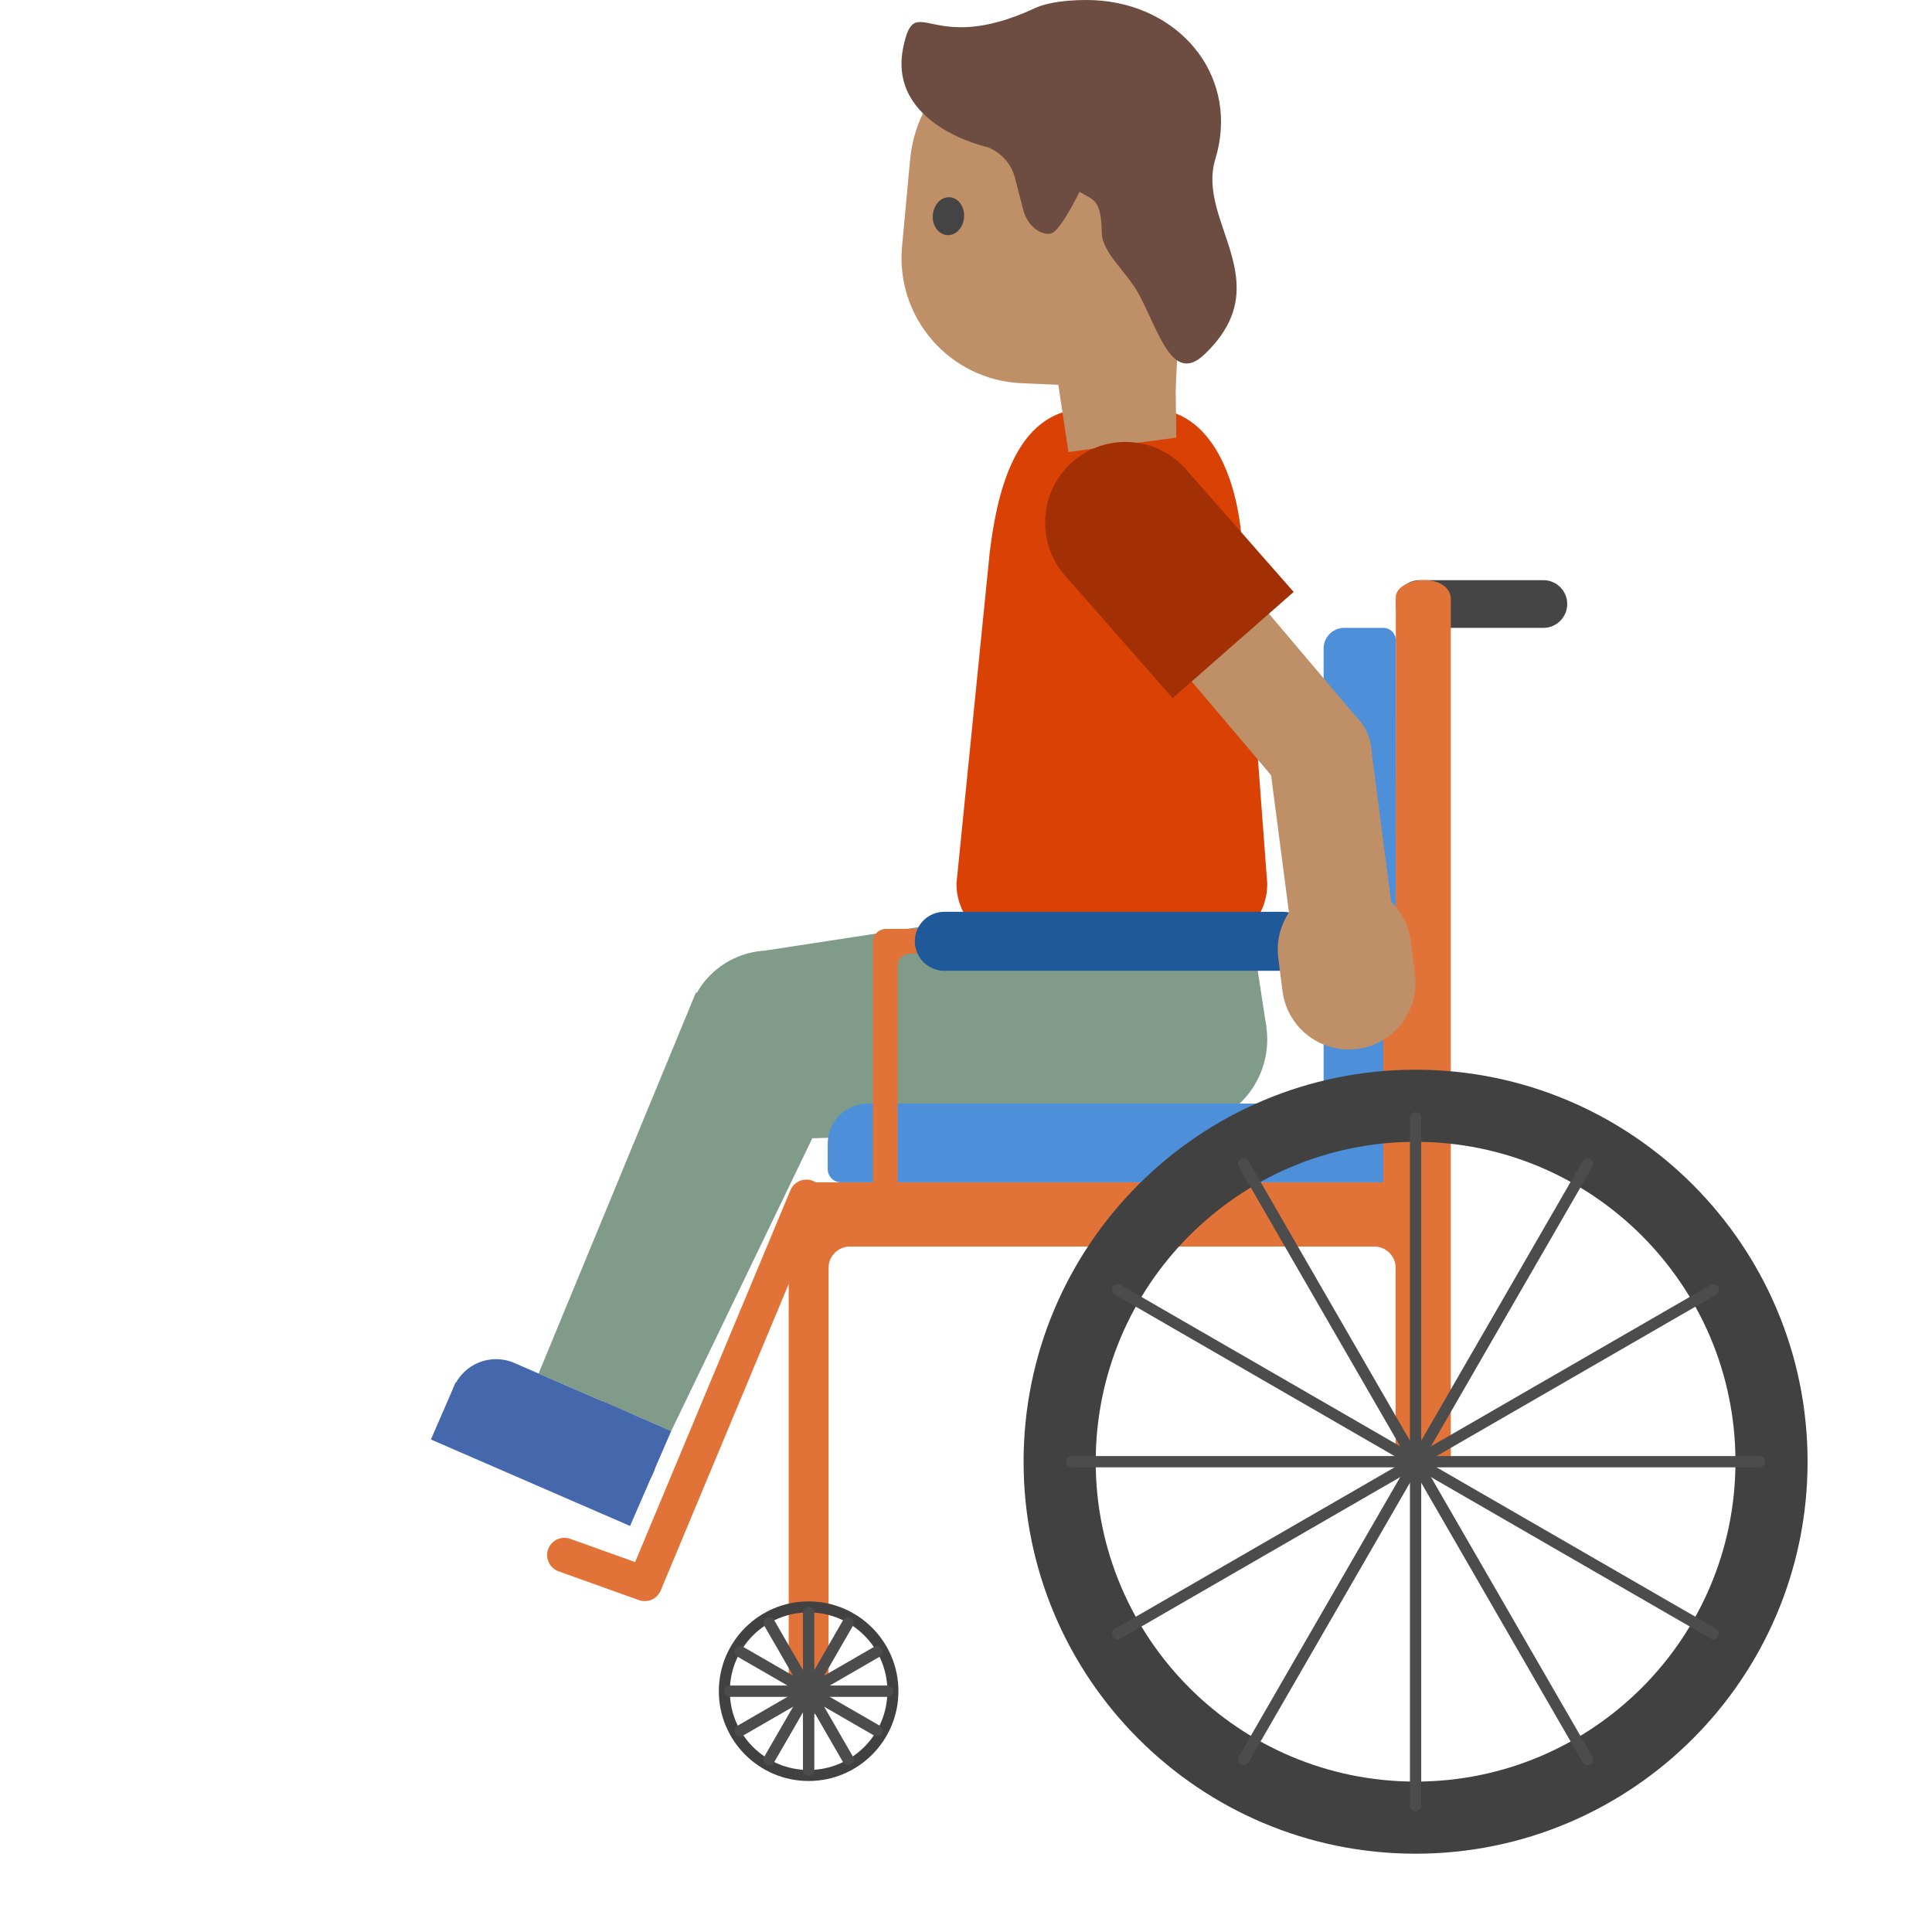
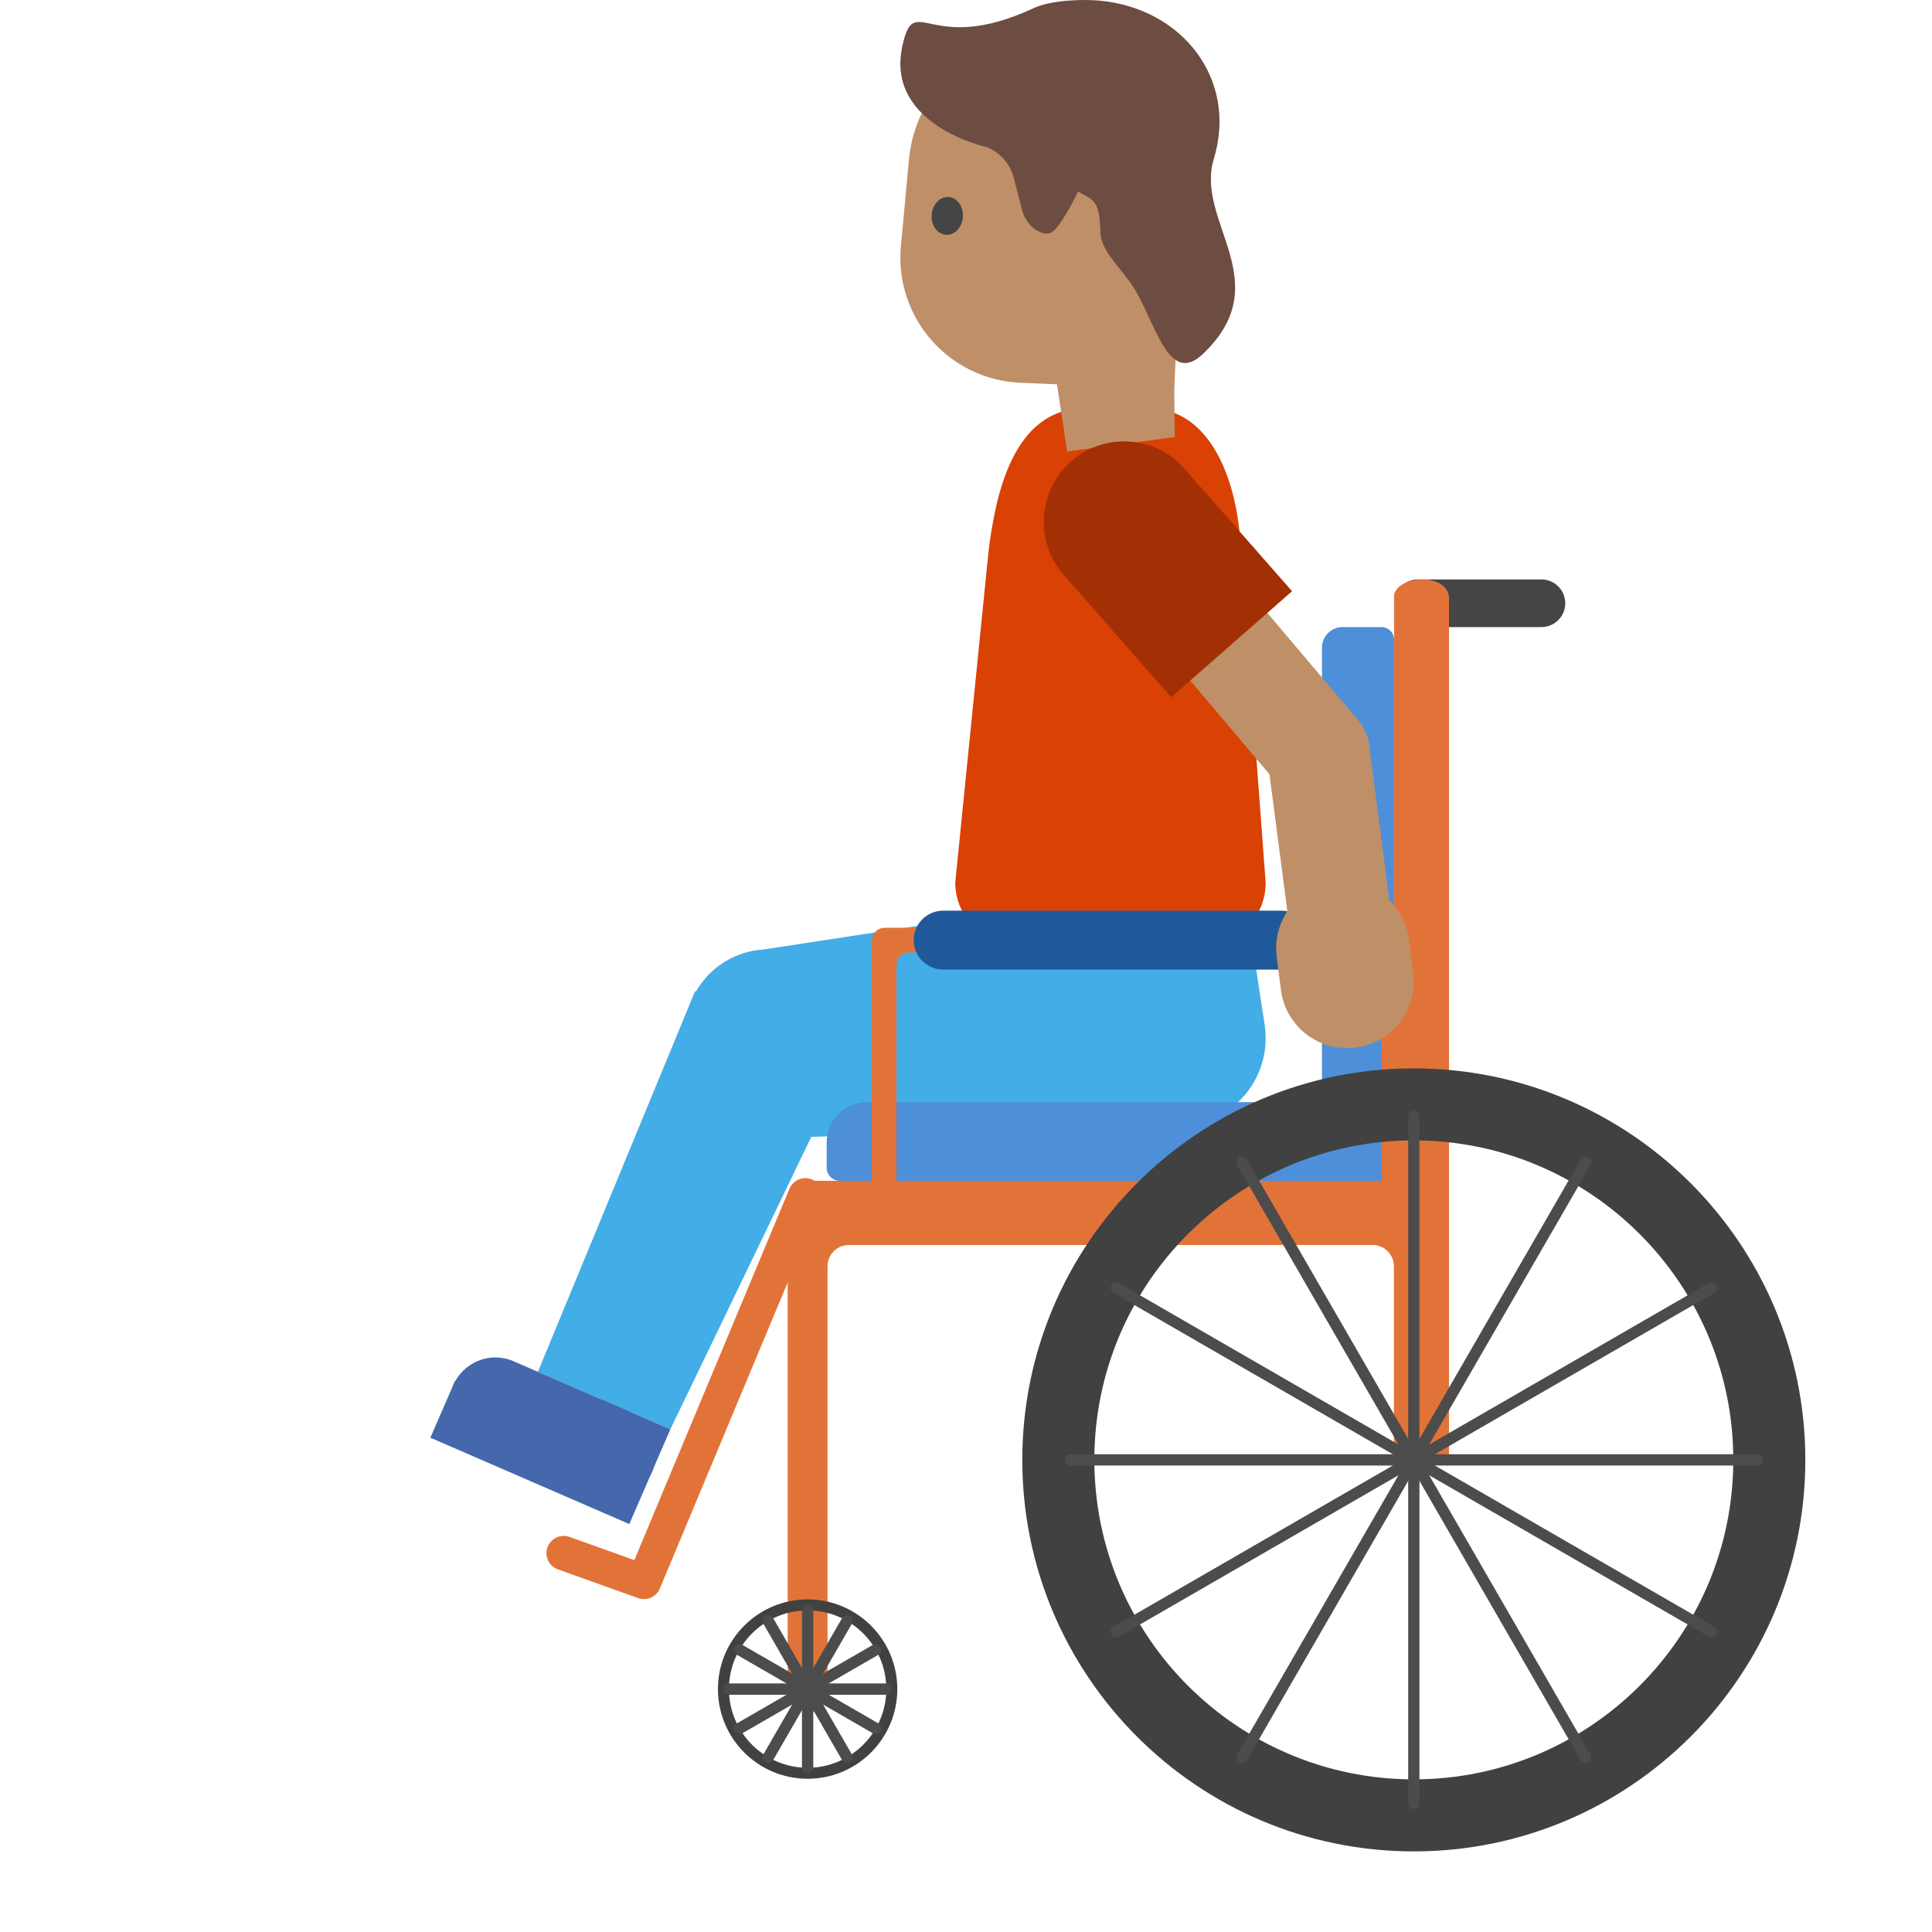
- <svg xmlns="http://www.w3.org/2000/svg" width="100%" height="100%" viewBox="0 0 128 128" version="1.1" xml:space="preserve" style="fill-rule:evenodd;clip-rule:evenodd;stroke-linecap:round;stroke-linejoin:round;stroke-miterlimit:1.5;">
-   <g transform="matrix(0.686704,0.726937,-0.726937,0.686704,75.4839,-32.102)">
-     <g transform="matrix(0.940823,0.200582,-0.200582,0.940823,27.819,-11.2384)">
-       <path d="M56.58,97.15L45.19,90.83L55.72,65.57L70.813,72.043L56.58,97.15Z" style="fill:rgb(129,155,138);fill-rule:nonzero;" />
+ <svg xmlns="http://www.w3.org/2000/svg" width="100%" height="100%" viewBox="0 0 534 534" version="1.1" xml:space="preserve" style="fill-rule:evenodd;clip-rule:evenodd;stroke-linecap:round;stroke-linejoin:round;stroke-miterlimit:1.5;">
+   <g>
+     <g>
+       <path d="M213.488,314.553l-2.104,-52.168l108.429,-16.602l9.299,65.164l-115.624,3.606Z" style="fill:#42ade7;fill-rule:nonzero;" />
    </g>
-     <g transform="matrix(0.921407,0.637254,-0.637254,0.921407,22.2003,-54.0698)">
-       <circle cx="100.597" cy="62.284" r="5.219" style="fill:rgb(129,155,138);" />
+     <g>
+       <path d="M349.542,283.251c2.035,13.291 -7.105,25.733 -20.396,27.768c-13.29,2.034 -25.733,-7.105 -27.767,-20.396c-2.034,-13.291 7.105,-25.733 20.396,-27.767c13.291,-2.035 25.733,7.104 27.767,20.395Z" style="fill:#42ade7;" />
    </g>
-     <g transform="matrix(1.02647,0.709914,-0.804869,1.16376,19.1722,-82.362)">
-       <rect x="97.204" y="60.409" width="7.987" height="8.265" style="fill:rgb(129,155,138);" />
+     <g>
+       <path d="M349.543,283.252l-6.284,-41.056l-48.167,7.372l6.283,41.056l48.168,-7.372Z" style="fill:#42ade7;" />
    </g>
  </g>
-   <g transform="matrix(0.918396,0,0,0.918396,16.3735,-4.39112)">
-     <path d="M69.01,73.11L55.76,73.11C53.242,73.11 51.17,71.038 51.17,68.52L53.57,44.63C54.05,40.75 55.26,34.27 60.55,34.27L65.13,34.27C69.69,34.27 71.59,39.66 71.79,44.41L73.59,68.53C73.6,71.05 71.55,73.11 69.01,73.11Z" style="fill:rgb(218,65,5);fill-rule:nonzero;" />
+   <g>
+     <path d="M332.3,261.47l-50.703,0c-9.636,0 -17.564,-7.929 -17.564,-17.564l9.184,-91.419c1.836,-14.847 6.467,-39.644 26.71,-39.644l17.526,-0c17.449,-0 24.72,20.626 25.485,38.802l6.888,92.299c0.038,9.643 -7.806,17.526 -17.526,17.526Z" style="fill:#da4105;fill-rule:nonzero;" />
  </g>
-   <g transform="matrix(0.717327,0,0,0.717327,33.8521,34.716)">
-     <g transform="matrix(1,0,0,1,5.47848,1.42109e-14)">
-       <g transform="matrix(1.843,0,0,1.843,-39.8784,-79.2615)">
-         <path d="M71.599,47.017C71.599,46.357 71.063,45.821 70.403,45.821L64.204,45.821C63.545,45.821 63.009,46.357 63.009,47.017C63.009,47.677 63.545,48.212 64.204,48.212L70.403,48.212C71.063,48.212 71.599,47.677 71.599,47.017Z" style="fill:rgb(69,69,69);" />
+   <g>
+     <g>
+       <g>
+         <path d="M432.635,166.74c-0,-3.635 -2.953,-6.588 -6.588,-6.588l-34.147,0c-3.63,0 -6.583,2.953 -6.583,6.588c0,3.636 2.953,6.583 6.583,6.583l34.147,-0c3.635,-0 6.588,-2.947 6.588,-6.583Z" style="fill:#454545;" />
      </g>
-       <g transform="matrix(1.843,0,0,1.843,-39.8784,-79.2615)">
-         <path d="M64.991,90.136C64.782,91.14 63.084,91.227 63,90L63,80.283C63,79.695 62.523,79.218 61.935,79.218L35.648,79.218C35.365,79.218 35.094,79.33 34.895,79.53C34.695,79.73 34.583,80 34.583,80.283L34.583,101.5C34.445,103.524 32.649,102.466 32.583,101.5L32.583,76.998C32.634,76.222 33.025,76.035 33.583,75.998L61.936,75.998C62.524,75.998 63,75.522 63,74.934C63.002,69.662 63.009,46.595 63.009,46.595C63.214,45.611 65.68,45.471 65.766,46.731L65.766,90C65.767,89.996 64.994,90.091 64.991,90.136Z" style="fill:rgb(226,115,56);fill-rule:nonzero;" />
+       <g>
+         <path d="M396.235,404.26c-1.151,5.531 -10.505,6.01 -10.967,-0.749l-0,-53.526c-0,-3.239 -2.628,-5.866 -5.867,-5.866l-144.801,-0c-1.559,-0 -3.052,0.616 -4.148,1.718c-1.102,1.102 -1.719,2.589 -1.719,4.148l0,116.873c-0.76,11.149 -10.653,5.322 -11.017,0l0,-134.968c0.281,-4.275 2.435,-5.305 5.509,-5.509l156.182,0c3.239,0 5.861,-2.622 5.861,-5.861c0.011,-29.04 0.049,-156.104 0.049,-156.104c1.129,-5.421 14.713,-6.192 15.187,0.749l0,238.346c0.006,-0.022 -4.252,0.501 -4.269,0.749Z" style="fill:#e27338;fill-rule:nonzero;" />
      </g>
-       <g transform="matrix(1.843,0,0,1.843,-47.294,-70.7295)">
-         <g transform="matrix(0.5625,0,0,0.5625,13.9817,41.7456)">
-           <path d="M42,90C46.415,90 50,93.585 50,98C50,102.415 46.415,106 42,106C37.585,106 34,102.415 34,98C34,93.585 37.585,90 42,90ZM42,90.981C45.874,90.981 49.019,94.126 49.019,98C49.019,101.874 45.874,105.019 42,105.019C38.126,105.019 34.981,101.874 34.981,98C34.981,94.126 38.126,90.981 42,90.981Z" style="fill:rgb(65,65,65);" />
+       <g>
+         <g>
+           <path d="M223.225,442.07c13.68,0 24.788,11.108 24.788,24.788c0,13.68 -11.108,24.789 -24.788,24.789c-13.68,-0 -24.788,-11.109 -24.788,-24.789c-0,-13.68 11.108,-24.788 24.788,-24.788Zm0,3.04c12.004,-0 21.749,9.745 21.749,21.748c-0,12.004 -9.745,21.749 -21.749,21.749c-12.004,-0 -21.748,-9.745 -21.748,-21.749c-0,-12.003 9.744,-21.748 21.748,-21.748Z" style="fill:#414141;" />
        </g>
-         <g transform="matrix(0.28125,0,0,0.28125,19.6067,71.5581)">
-           <path d="M64,75.963L64,104.037" style="fill:none;stroke:rgb(76,76,76);stroke-width:2.02px;" />
+         <g>
+           <path d="M223.225,445.111l0,43.494" style="fill:none;stroke:#4c4c4c;stroke-width:3.13px;" />
        </g>
-         <g transform="matrix(0.24357,0.140625,-0.140625,0.24357,34.6745,65.9493)">
-           <path d="M64,75.963L64,104.037" style="fill:none;stroke:rgb(76,76,76);stroke-width:2.02px;" />
+         <g>
+           <path d="M234.099,448.025l-21.747,37.667" style="fill:none;stroke:#4c4c4c;stroke-width:3.13px;" />
        </g>
-         <g transform="matrix(0.140625,0.24357,-0.24357,0.140625,50.528,68.6258)">
-           <path d="M64,75.963L64,104.037" style="fill:none;stroke:rgb(76,76,76);stroke-width:2.02px;" />
+         <g>
+           <path d="M242.059,455.985l-37.667,21.746" style="fill:none;stroke:#4c4c4c;stroke-width:3.13px;" />
        </g>
-         <g transform="matrix(7.80626e-17,0.28125,-0.28125,7.80626e-17,62.9192,78.8706)">
-           <path d="M64,75.963L64,104.037" style="fill:none;stroke:rgb(76,76,76);stroke-width:2.02px;" />
+         <g>
+           <path d="M244.972,466.858l-43.494,0" style="fill:none;stroke:#4c4c4c;stroke-width:3.13px;" />
        </g>
-         <g transform="matrix(-0.140625,0.24357,-0.24357,-0.140625,68.528,93.9383)">
-           <path d="M64,75.963L64,104.037" style="fill:none;stroke:rgb(76,76,76);stroke-width:2.02px;" />
+         <g>
+           <path d="M242.059,477.731l-37.667,-21.746" style="fill:none;stroke:#4c4c4c;stroke-width:3.13px;" />
        </g>
-         <g transform="matrix(-0.24357,0.140625,-0.140625,-0.24357,65.8514,109.792)">
-           <path d="M64,75.963L64,104.037" style="fill:none;stroke:rgb(76,76,76);stroke-width:2.02px;" />
+         <g>
+           <path d="M234.098,485.692l-21.747,-37.666" style="fill:none;stroke:#4c4c4c;stroke-width:3.13px;" />
        </g>
      </g>
-       <g transform="matrix(1.843,0,0,1.843,-39.8784,-79.2615)">
-         <path d="M63.001,72.05L36.561,72.05C35.444,72.05 34.539,72.955 34.539,74.072L34.539,75.337C34.539,75.702 34.835,75.998 35.2,75.998L62.32,75.998C62.5,75.998 62.674,75.926 62.802,75.798C62.929,75.67 63.001,75.497 63.001,75.316L63.001,72.05Z" style="fill:rgb(77,143,217);" />
+       <g>
+         <path d="M385.273,304.634l-145.644,-0c-6.153,-0 -11.138,4.985 -11.138,11.138l-0,6.968c-0,2.011 1.63,3.641 3.641,3.641l149.39,0c0.991,0 1.95,-0.396 2.655,-1.101c0.7,-0.706 1.096,-1.658 1.096,-2.656l0,-17.99Z" style="fill:#4d8fd9;" />
      </g>
-       <g transform="matrix(1.843,0,0,1.843,-39.8784,-79.2615)">
-         <path d="M63.009,48.839C63.009,48.493 62.728,48.212 62.382,48.212L60.426,48.212C59.854,48.212 59.391,48.676 59.391,49.248L59.391,72.05L63.009,72.05L63.009,48.839Z" style="fill:rgb(77,143,217);" />
+       <g>
+         <path d="M385.317,176.777c0,-1.906 -1.548,-3.454 -3.454,-3.454l-10.774,-0c-3.151,-0 -5.701,2.556 -5.701,5.707l-0,125.604l19.929,-0l0,-127.857Z" style="fill:#4d8fd9;" />
      </g>
-       <g transform="matrix(1.25238,0,0,1,-7.3421,0)">
-         <path d="M66.843,37.408C67.289,37.51 67.608,37.774 67.645,38.542L67.645,60.802C67.585,61.997 65.908,62.566 65.82,60.802L65.82,39.685L30.907,39.685C30.667,39.685 30.438,39.805 30.268,40.017C30.099,40.229 30.004,40.516 30.004,40.816L30.004,60.802C29.888,63.105 28.238,61.996 28.178,60.802L28.178,38.542C28.208,37.927 28.589,37.437 29.091,37.399L66.733,37.399C66.769,37.402 66.806,37.405 66.843,37.408Z" style="fill:rgb(226,115,56);fill-rule:nonzero;" />
+       <g>
+         <path d="M385.686,256.457c1.67,0.305 2.864,1.094 3.003,3.39l-0,66.532c-0.225,3.572 -6.502,5.272 -6.832,-0l0,-63.116l-130.686,0c-0.898,0 -1.755,0.359 -2.392,0.992c-0.632,0.634 -0.988,1.492 -0.988,2.388l0,59.736c-0.434,6.883 -6.61,3.569 -6.835,-0l-0,-66.532c0.112,-1.838 1.538,-3.303 3.418,-3.417l140.901,0c0.134,0.009 0.273,0.018 0.411,0.027Z" style="fill:#e27338;fill-rule:nonzero;" />
      </g>
-       <g transform="matrix(1.35467,0,0,1,-13.3932,-0.472337)">
-         <path d="M60.483,39.015C60.483,37.511 59.582,36.29 58.472,36.29L35.39,36.29C34.28,36.29 33.378,37.511 33.378,39.015C33.378,40.519 34.28,41.74 35.39,41.74L58.472,41.74C59.582,41.74 60.483,40.519 60.483,39.015Z" style="fill:rgb(32,89,153);" />
+       <g>
+         <path d="M362.285,259.849c0,-4.496 -3.648,-8.145 -8.142,-8.145l-93.457,0c-4.495,0 -8.147,3.649 -8.147,8.145c0,4.495 3.652,8.144 8.147,8.144l93.457,0c4.494,0 8.142,-3.649 8.142,-8.144Z" style="fill:#205999;" />
      </g>
-       <g transform="matrix(2.26282,0,0,2.26282,-66.7471,-117.046)">
-         <g transform="matrix(2,0,0,2,-20,-106)">
-           <path d="M42,90C46.415,90 50,93.585 50,98C50,102.415 46.415,106 42,106C37.585,106 34,102.415 34,98C34,93.585 37.585,90 42,90ZM42,91.472C45.603,91.472 48.528,94.397 48.528,98C48.528,101.603 45.603,104.528 42,104.528C38.397,104.528 35.472,101.603 35.472,98C35.472,94.397 38.397,91.472 42,91.472Z" style="fill:rgb(65,65,65);" />
+       <g>
+         <g>
+           <path d="M390.775,295.297c59.72,-0 108.213,48.492 108.213,108.212c-0,59.719 -48.493,108.212 -108.213,108.212c-59.719,-0 -108.212,-48.493 -108.212,-108.212c0,-59.72 48.493,-108.212 108.212,-108.212Zm0,19.911c48.736,-0 88.302,39.565 88.302,88.301c-0,48.736 -39.566,88.301 -88.302,88.301c-48.736,-0 -88.301,-39.565 -88.301,-88.301c0,-48.736 39.565,-88.301 88.301,-88.301Z" style="fill:#414141;" />
        </g>
-         <path d="M64,75.963L64,104.037" style="fill:none;stroke:rgb(76,76,76);stroke-width:0.46px;" />
-         <g transform="matrix(0.866025,0.5,-0.5,0.866025,53.5744,-19.9423)">
-           <path d="M64,75.963L64,104.037" style="fill:none;stroke:rgb(76,76,76);stroke-width:0.46px;" />
+         <path d="M390.775,308.573l0,189.872" style="fill:none;stroke:#4c4c4c;stroke-width:3.11px;" />
+         <g>
+           <path d="M438.243,321.292l-94.935,164.433" style="fill:none;stroke:#4c4c4c;stroke-width:3.11px;" />
        </g>
-         <g transform="matrix(0.5,0.866025,-0.866025,0.5,109.942,-10.4256)">
-           <path d="M64,75.963L64,104.037" style="fill:none;stroke:rgb(76,76,76);stroke-width:0.46px;" />
+         <g>
+           <path d="M472.991,356.041l-164.434,94.936" style="fill:none;stroke:#4c4c4c;stroke-width:3.11px;" />
        </g>
-         <g transform="matrix(2.77556e-16,1,-1,2.77556e-16,154,26)">
-           <path d="M64,75.963L64,104.037" style="fill:none;stroke:rgb(76,76,76);stroke-width:0.46px;" />
+         <g>
+           <path d="M485.711,403.509l-189.871,-0" style="fill:none;stroke:#4c4c4c;stroke-width:3.11px;" />
        </g>
-         <g transform="matrix(-0.5,0.866025,-0.866025,-0.5,173.942,79.5744)">
-           <path d="M64,75.963L64,104.037" style="fill:none;stroke:rgb(76,76,76);stroke-width:0.46px;" />
+         <g>
+           <path d="M472.991,450.977l-164.434,-94.936" style="fill:none;stroke:#4c4c4c;stroke-width:3.11px;" />
        </g>
-         <g transform="matrix(-0.866025,0.5,-0.5,-0.866025,164.426,135.942)">
-           <path d="M64,75.963L64,104.037" style="fill:none;stroke:rgb(76,76,76);stroke-width:0.46px;" />
+         <g>
+           <path d="M438.246,485.724l-94.936,-164.434" style="fill:none;stroke:#4c4c4c;stroke-width:3.11px;" />
        </g>
      </g>
    </g>
-     <g transform="matrix(1,0,0,1,5.47848,-6.00073)">
-       <path d="M21.807,68.146L6.88,103.889L-0.543,101.232" style="fill:none;stroke:rgb(226,115,56);stroke-width:3.19px;" />
+     <g>
+       <path d="M222.603,330.394l-44.615,106.831l-22.186,-7.942" style="fill:none;stroke:#e27338;stroke-width:9.53px;" />
    </g>
  </g>
-   <g transform="matrix(-0.455105,0.754592,-0.754592,-0.455105,142.475,64.7284)">
-     <g transform="matrix(0.956731,-0.100237,0.100237,0.956731,14.8235,14.9728)">
-       <g transform="matrix(0.677079,-0.73591,0.73591,0.677079,-67.3195,53.0202)">
-         <circle cx="51.13" cy="93.56" r="6.54" style="fill:rgb(129,155,138);" />
+   <g>
+     <g>
+       <g>
+         <path d="M233.818,276.743c4.831,11.798 -0.824,25.299 -12.622,30.13c-11.798,4.832 -25.3,-0.824 -30.131,-12.622c-4.832,-11.798 0.824,-25.299 12.622,-30.131c11.798,-4.831 25.299,0.825 30.131,12.623Z" style="fill:#42ade7;" />
      </g>
-       <g transform="matrix(-0.183449,-0.983029,0.983029,-0.183449,-47.2217,146.219)">
-         <path d="M51.386,126.289L40.223,124.539L44.65,92.62L57.46,95.571L51.386,126.289Z" style="fill:rgb(129,155,138);fill-rule:nonzero;" />
+       <g>
+         <path d="M185.29,395.046l-36.613,-15.884l43.445,-105.201l41.179,21.45l-48.011,99.635Z" style="fill:#42ade7;fill-rule:nonzero;" />
      </g>
    </g>
-     <g transform="matrix(-0.274047,-0.922106,0.922106,-0.274047,-9.69521,158.6)">
-       <path d="M47.52,126.55L37.85,125.03C36.112,124.759 34.816,123.247 34.816,121.488C34.816,121.301 34.831,121.114 34.86,120.93C35.17,118.97 37,117.63 38.96,117.94L48.63,119.46C50.59,119.77 51.93,121.6 51.62,123.56C51.315,125.504 49.465,126.853 47.52,126.55Z" style="fill:rgb(69,104,173);fill-rule:nonzero;" />
-       <path d="M34.907,120.575L51.672,123.209L50.919,128L34.154,125.366L34.907,120.575Z" style="fill:rgb(69,104,173);fill-rule:nonzero;" />
-       <path d="M46.38,119.101L52.169,120.011L51.557,123.903L45.768,122.993L46.38,119.101Z" style="fill:rgb(69,104,173);fill-rule:nonzero;" />
+     <g>
+       <path d="M163.597,413.277l-31.713,-13.773c-5.702,-2.468 -8.791,-8.787 -7.231,-14.801c0.166,-0.639 0.383,-1.265 0.645,-1.868c2.798,-6.426 10.243,-9.385 16.669,-6.586l31.713,13.773c6.426,2.798 9.384,10.243 6.586,16.669c-2.767,6.376 -10.288,9.347 -16.669,6.586Z" style="fill:#4568ad;fill-rule:nonzero;" />
+       <path d="M125.774,381.663l54.981,23.874l-6.823,15.712l-54.982,-23.874l6.824,-15.712Z" style="fill:#4568ad;fill-rule:nonzero;" />
+       <path d="M166.306,386.799l18.985,8.246l-5.545,12.763l-18.984,-8.246l5.544,-12.763Z" style="fill:#4568ad;fill-rule:nonzero;" />
    </g>
  </g>
-   <g transform="matrix(0.918396,0,0,0.918396,16.3735,-4.39112)">
-     <path d="M66.9,26.13L67.03,36.35L59.25,37.39L56.22,17.31L66.9,26.13Z" style="fill:#bf8f68;fill-rule:nonzero;" />
+   <g>
+     <path d="M324.226,81.694l0.497,39.108l-29.771,3.98l-11.595,-76.839l40.869,33.751Z" style="fill:#bf8f68;fill-rule:nonzero;" />
  </g>
-   <g transform="matrix(0.916199,-0.0634989,0.0634989,0.916199,14.6967,-0.314557)">
+   <g>
    <g>
-       <path d="M68.71,16.23L66.67,33.16L55.62,31.91C50.48,31.33 46.87,26.57 47.7,21.47L48.71,15.28C49.64,9.56 55.3,5.89 60.9,7.38L63.12,7.97C66.77,8.95 69.16,12.47 68.71,16.23Z" style="fill:#bf8f68;fill-rule:nonzero;" />
+       <path d="M327.831,42.468l-3.309,65.17l-42.514,-1.848c-19.775,-0.854 -34.816,-18.071 -32.997,-37.759l2.218,-23.898c2.037,-22.082 22.673,-37.59 44.445,-33.383l8.631,1.665c14.193,2.775 24.249,15.58 23.526,30.053Z" style="fill:#bf8f68;fill-rule:nonzero;" />
    </g>
-     <path d="M52.31,19.68C52.2,20.43 51.62,20.97 51,20.88C50.38,20.79 49.96,20.12 50.07,19.37C50.18,18.62 50.76,18.08 51.38,18.17C52,18.25 52.41,18.93 52.31,19.68" style="fill:rgb(68,68,68);fill-rule:nonzero;" />
-     <g transform="matrix(0.987387,0.0684327,-0.0684327,0.987387,1.65181,-5.05761)">
-       <path d="M70.326,31.373C67.946,33.651 67.007,29.712 65.482,26.925C64.635,25.377 62.863,23.982 62.83,22.56C62.773,20.06 62.26,20.17 61.2,19.54C61.2,19.54 59.85,22.335 59.168,22.56C58.486,22.785 57.417,22.075 57.11,20.89L56.5,18.53C56.236,17.508 55.494,16.673 54.51,16.29C54.51,16.29 47.15,14.697 48.362,8.971C49.253,4.762 50.263,9.735 57.96,6.15C59.211,5.567 61.53,5.482 62.83,5.612C68.85,6.202 72.859,11.379 71.099,17.161C69.705,21.74 75.809,26.121 70.326,31.373Z" style="fill:#6d4c41;fill-rule:nonzero;" />
+     <path d="M266.136,59.978c-0.221,2.892 -2.292,5.107 -4.683,4.927c-2.391,-0.179 -4.171,-2.626 -3.95,-5.518c0.222,-2.892 2.293,-5.107 4.684,-4.928c2.388,0.142 4.133,2.629 3.949,5.519" style="fill:#444;fill-rule:nonzero;" />
+     <g>
+       <path d="M332.56,97.769c-9.014,8.627 -12.57,-6.291 -18.346,-16.847c-3.208,-5.863 -9.92,-11.146 -10.045,-16.532c-0.215,-9.469 -2.158,-9.052 -6.173,-11.438c-0,-0 -5.113,10.586 -7.696,11.438c-2.583,0.852 -6.632,-1.837 -7.795,-6.325l-2.31,-8.939c-1,-3.87 -3.81,-7.033 -7.537,-8.484c-0,0 -27.876,-6.033 -23.285,-27.72c3.374,-15.941 7.2,2.894 36.352,-10.684c4.738,-2.208 13.521,-2.53 18.444,-2.038c22.801,2.235 37.985,21.842 31.319,43.741c-5.28,17.343 17.839,33.936 -2.928,53.828Z" style="fill:#6d4c41;fill-rule:nonzero;" />
    </g>
  </g>
-   <g transform="matrix(0.787234,-0.472985,0.472985,0.787234,5.01011,30.5338)">
-     <path d="M69.732,63.733L62.418,64.924L60.01,50.13L67.324,48.94L69.732,63.733Z" style="fill:#bf8f68;fill-rule:nonzero;" />
+   <g>
+     <path d="M375.209,198.852l-21.643,18.321l-37.054,-43.781l21.645,-18.318l37.052,43.778Z" style="fill:#bf8f68;fill-rule:nonzero;" />
  </g>
-   <g transform="matrix(0.0310539,-0.917871,0.917871,0.0310539,26.3302,108.56)">
-     <circle cx="66.05" cy="64.33" r="3.75" style="fill:#bf8f68;" />
+   <g>
+     <path d="M349.941,207.566c0.268,-7.915 6.912,-14.124 14.827,-13.856c7.916,0.267 14.125,6.911 13.857,14.827c-0.268,7.915 -6.912,14.124 -14.827,13.856c-7.916,-0.268 -14.124,-6.911 -13.857,-14.827Z" style="fill:#bf8f68;" />
  </g>
-   <g transform="matrix(0.787234,-0.472985,0.472985,0.787234,5.01011,30.5338)">
-     <path d="M59.02,55.43L70.45,53.36L68.33,41.67C67.788,38.967 65.392,37.004 62.635,37.004C59.448,37.004 56.826,39.626 56.826,42.813C56.826,43.123 56.85,43.433 56.9,43.74L59.02,55.43Z" style="fill:rgb(162,48,4);fill-rule:nonzero;" />
+   <g>
+     <path d="M323.709,192.728l33.413,-29.316l-29.992,-34.167c-7.105,-7.798 -18.833,-9.515 -27.876,-4.082c-10.454,6.281 -13.887,20.049 -7.607,30.503c0.611,1.017 1.301,1.986 2.07,2.895l29.992,34.167Z" style="fill:#a23004;fill-rule:nonzero;" />
  </g>
-   <g transform="matrix(0.787234,-0.472985,0.472985,0.787234,5.01011,30.5338)">
-     <path d="M64.284,77.709L57.492,74.746L62.565,63.114L69.357,66.077L64.284,77.709Z" style="fill:#bf8f68;fill-rule:nonzero;" />
+   <g>
+     <path d="M384.883,255.432l-28.118,3.666l-6.284,-48.152l28.118,-3.667l6.284,48.153Z" style="fill:#bf8f68;fill-rule:nonzero;" />
  </g>
-   <g transform="matrix(0.787234,-0.472985,0.472985,0.787234,5.01011,30.5338)">
-     <path d="M57.4,83.98C58.012,84.25 58.674,84.389 59.342,84.389C61.249,84.389 62.984,83.256 63.75,81.51L64.72,79.3C64.99,78.688 65.129,78.026 65.129,77.358C65.129,75.451 63.996,73.716 62.25,72.95C61.638,72.68 60.976,72.541 60.308,72.541C58.401,72.541 56.666,73.674 55.9,75.42L54.93,77.63C54.661,78.241 54.522,78.902 54.522,79.57C54.522,81.477 55.654,83.212 57.4,83.98Z" style="fill:#bf8f68;fill-rule:nonzero;" />
+   <g>
+     <path d="M374.661,289.568c2.539,-0.32 4.985,-1.169 7.176,-2.485c6.255,-3.759 9.713,-10.894 8.785,-18.131l-1.174,-9.161c-0.32,-2.539 -1.169,-4.985 -2.485,-7.176c-3.759,-6.255 -10.894,-9.713 -18.131,-8.785c-2.54,0.32 -4.985,1.169 -7.176,2.486c-6.255,3.758 -9.713,10.894 -8.785,18.13l1.174,9.161c0.321,2.534 1.168,4.977 2.485,7.168c3.758,6.255 10.89,9.715 18.131,8.793Z" style="fill:#bf8f68;fill-rule:nonzero;" />
  </g>
</svg>
